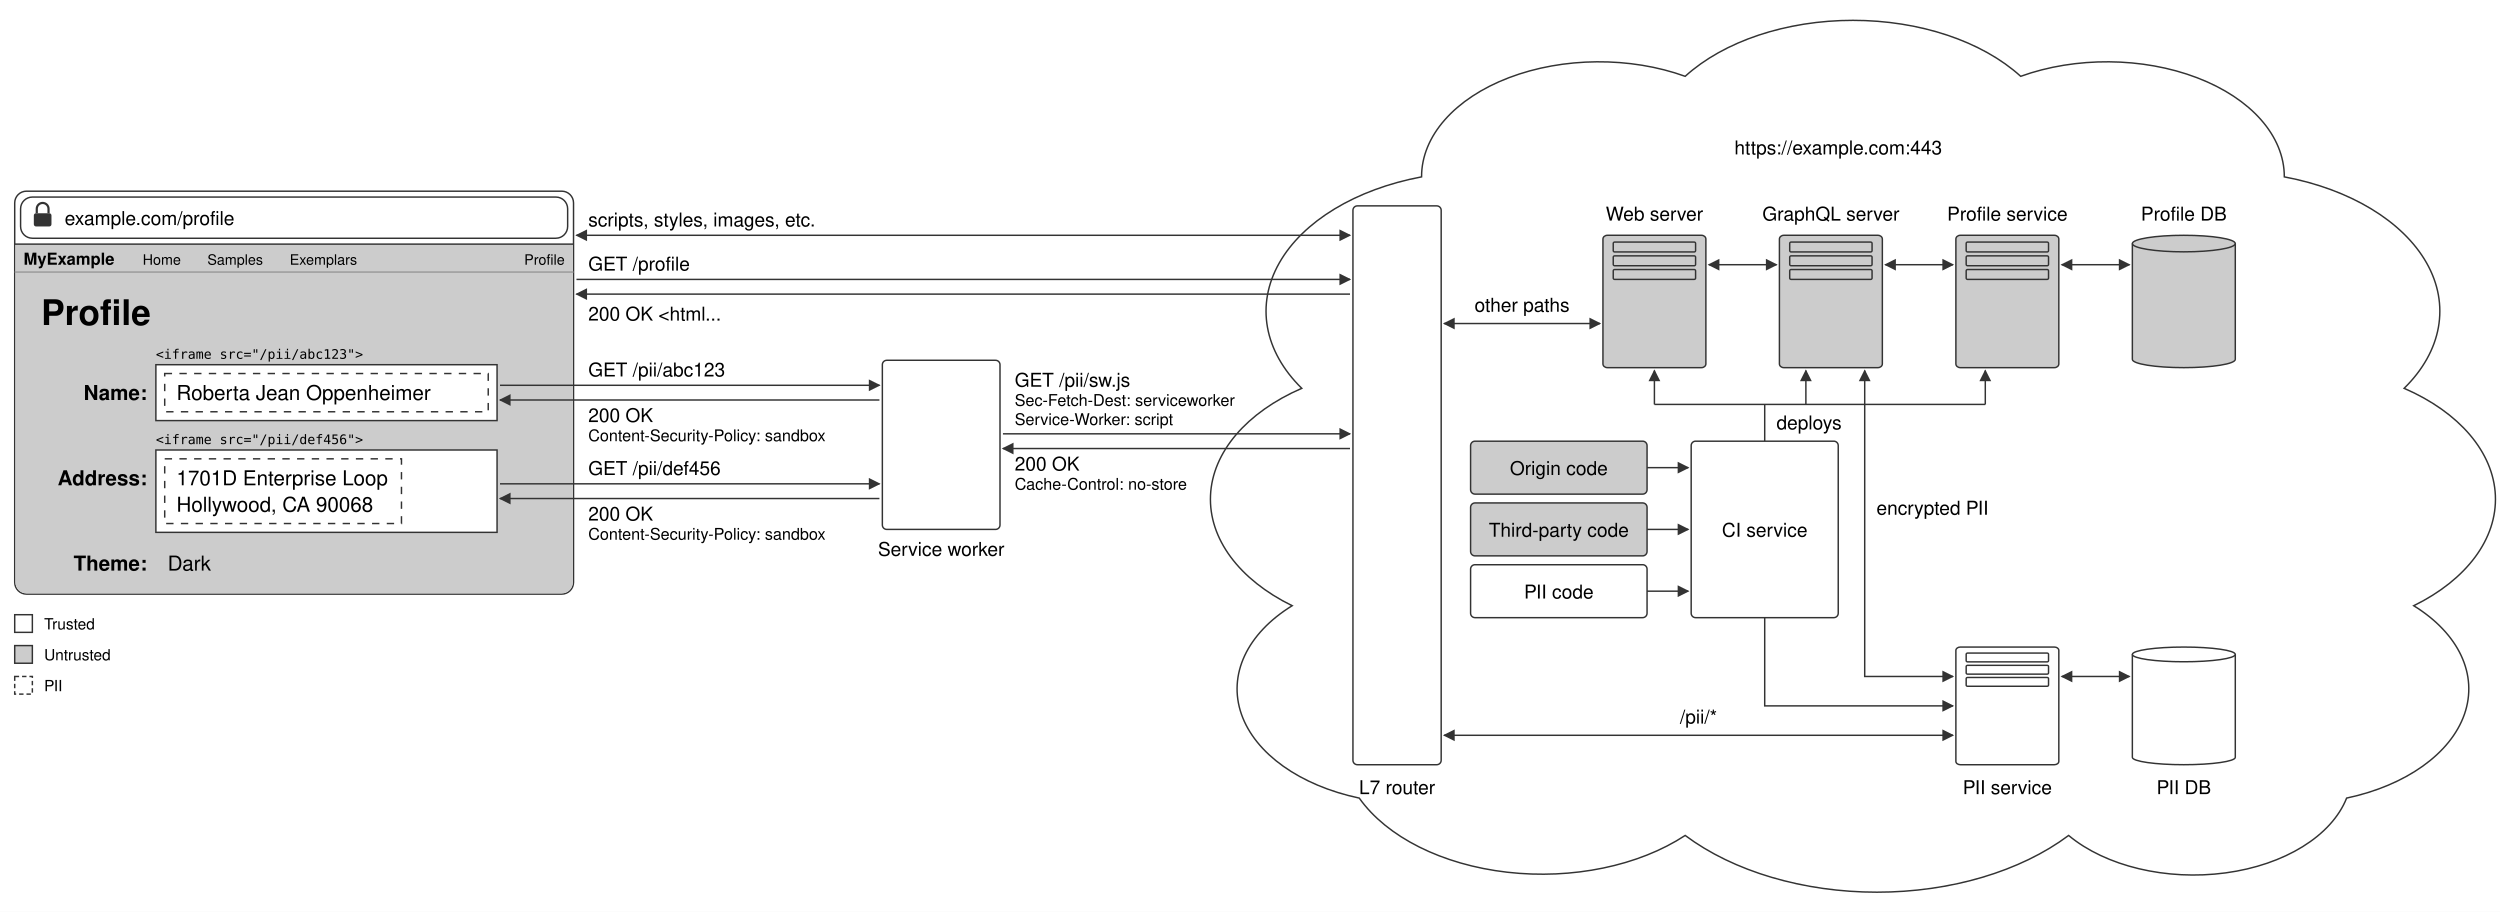
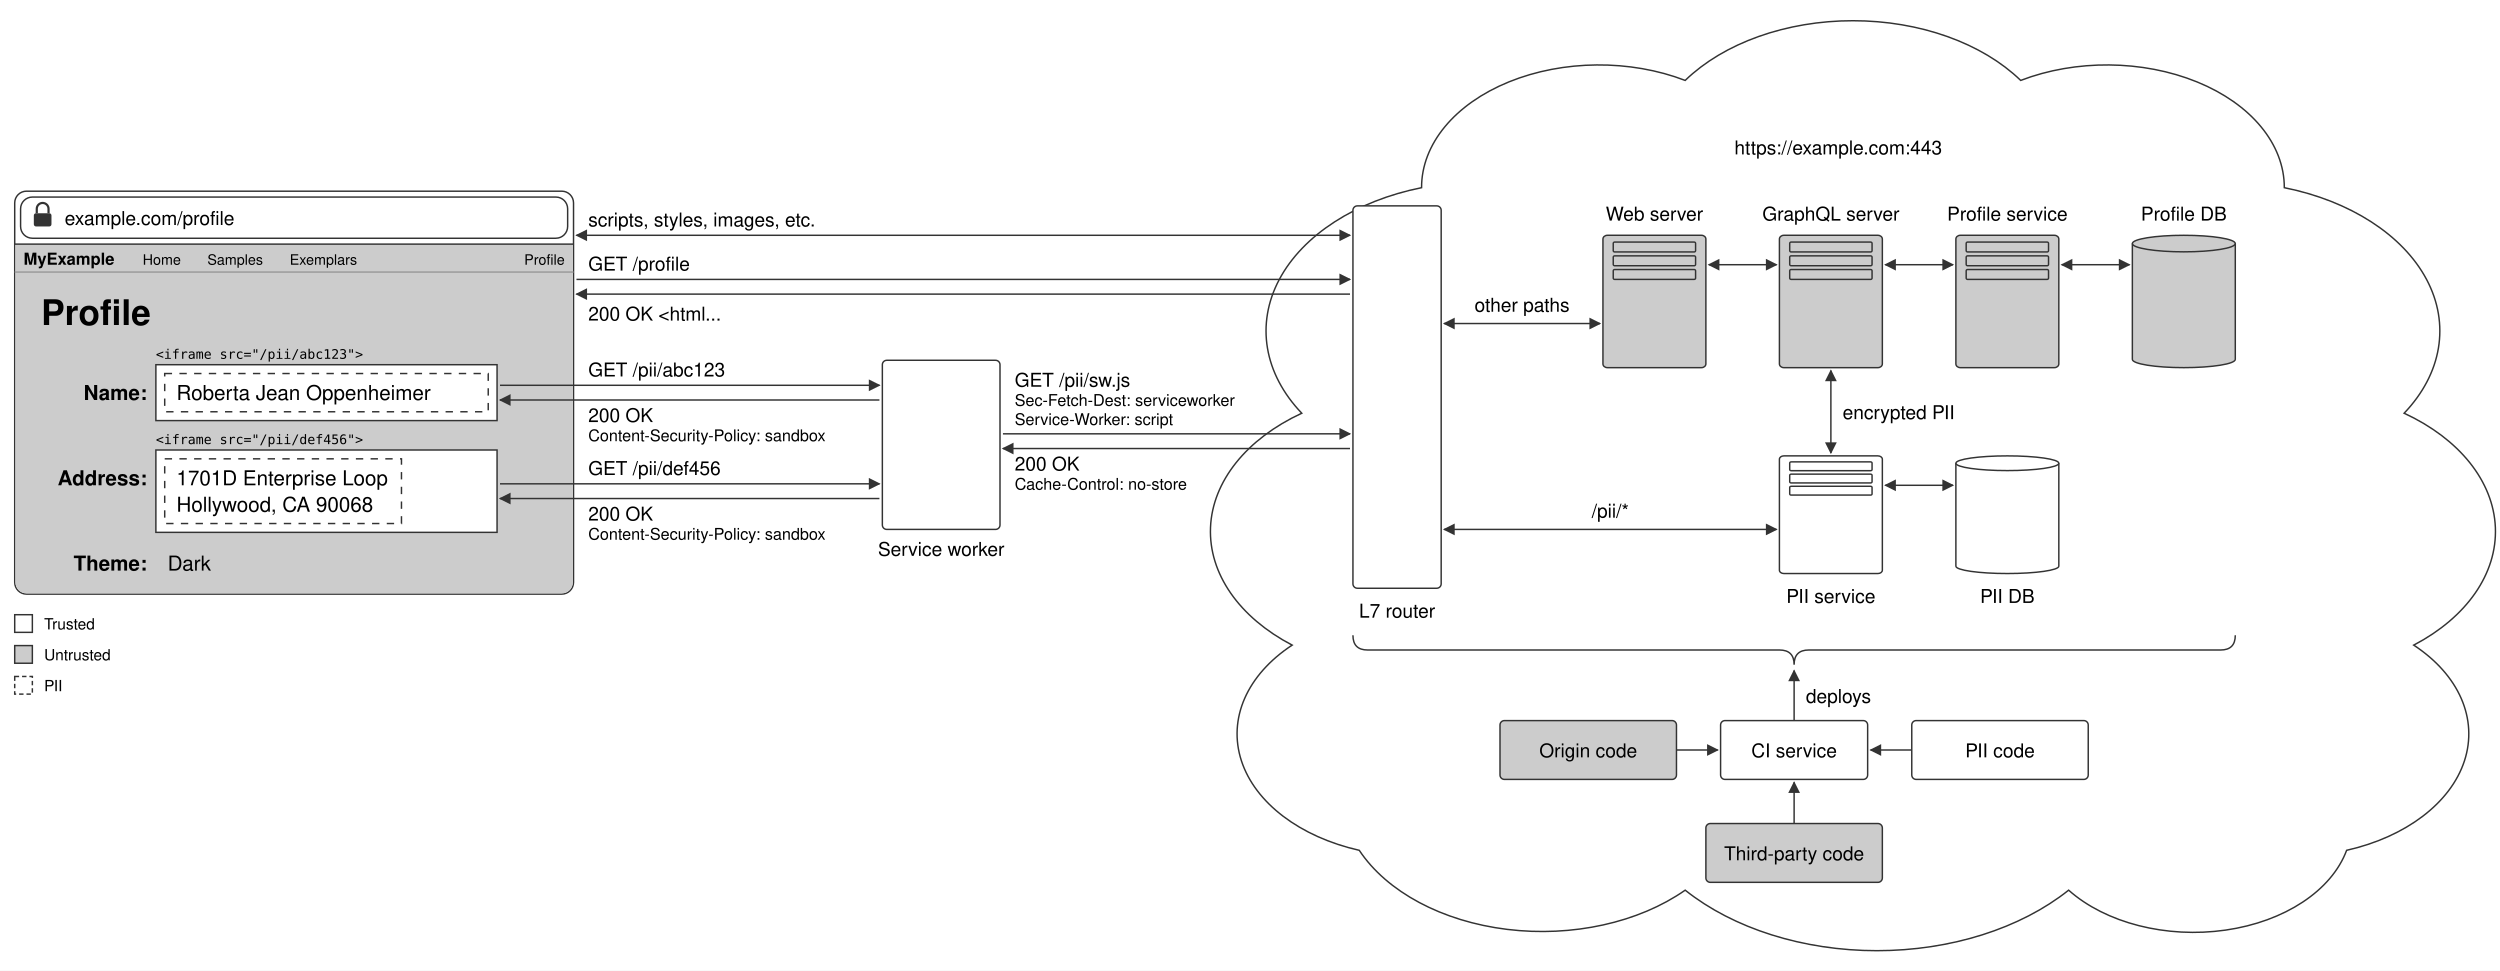
- <svg xmlns="http://www.w3.org/2000/svg" width="1700" height="620" viewBox="0 0 1700 620" font-family="-apple-system, BlinkMacSystemFont, 'Segoe UI', Helvetica, Arial, sans-serif" font-size="14" fill="#000">
+ <svg xmlns="http://www.w3.org/2000/svg" width="1700" height="660" viewBox="0 0 1700 660" font-family="-apple-system, BlinkMacSystemFont, 'Segoe UI', Helvetica, Arial, sans-serif" font-size="14" fill="#000">
  <defs>
    <marker id="arrowhead" viewBox="0 0 10 10" refX="9" refY="5" markerWidth="8" markerHeight="8" orient="auto-start-reverse">
      <path d="M0,0 L10,5 L0,10 z" fill="#333" />
    </marker>
    <symbol id="lock" viewBox="0 0 12 16" overflow="visible">
      <path d="M2,7 v-3 a4,4 0 0 1 8,0 v3" fill="none" stroke="#333" stroke-width="1.5" />
      <rect y="7" width="12" height="9" rx="1.5" fill="#333" />
    </symbol>
    <symbol id="cloud" viewBox="0 0 270 222" preserveAspectRatio="none" overflow="visible">
      <path d="M32,197.1              A37,28.9 0 0 1 18,148.7              A43,33.6 0 0 1 20,94              A45,35.2 0 0 1 45,40.8              A37,28.9 0 0 1 100,15.5              A43,33.6 0 0 1 170,15.5              A37,28.9 0 0 1 225,40.8              A45,35.2 0 0 1 250,94              A43,33.6 0 0 1 252,148.7              A37,28.9 0 0 1 238,197.1              A33,25.8 0 0 1 180,206.5              A53,41.5 0 0 1 100,206.5              A42,32.9 0 0 1 32,197.1 z" fill="inherit" stroke="#333" vector-effect="non-scaling-stroke" />
    </symbol>
    <symbol id="server" viewBox="0 0 70 105.6" preserveAspectRatio="none" overflow="visible">
      <rect width="70" height="105.6" rx="3" fill="inherit" stroke="#333" vector-effect="non-scaling-stroke" />
      <rect x="7" y="5.4" width="56" height="7.9" rx="1" fill="inherit" stroke="#333" vector-effect="non-scaling-stroke" />
      <rect x="7" y="16.4" width="56" height="7.9" rx="1" fill="inherit" stroke="#333" vector-effect="non-scaling-stroke" />
      <rect x="7" y="27.3" width="56" height="7.9" rx="1" fill="inherit" stroke="#333" vector-effect="non-scaling-stroke" />
    </symbol>
    <symbol id="legend" viewBox="0 0 70 60" overflow="visible">
      <rect width="12" height="12" fill="#fff" stroke="#333" />
      <text x="20" y="10" font-size="10.5">Trusted</text>
      <rect y="21" width="12" height="12" fill="#ccc" stroke="#333" />
      <text x="20" y="31" font-size="10.5">Untrusted</text>
      <rect y="42" width="12" height="12" fill="#fff" stroke="#333" stroke-dasharray="3 2" />
      <text x="20" y="52" font-size="10.5">PII</text>
    </symbol>
    <symbol id="database" viewBox="0 0 70 160" preserveAspectRatio="none" overflow="visible">
      <path d="M0,10 A35,10 0 0 1 70,10 V150 A35,10 0 0 1 0,150 Z" fill="inherit" stroke="#333" vector-effect="non-scaling-stroke" />
      <path d="M0,10 A35,10 0 0 0 70,10" fill="none" stroke="#333" vector-effect="non-scaling-stroke" />
    </symbol>
  </defs>
-   <rect width="1700" height="620" fill="#fff" />
+   <rect width="1700" height="660" fill="#fff" />
  <g transform="translate(0,120)">
    <rect x="10" y="10" width="380" height="274" rx="8" fill="#fff" stroke="#333" />
    <rect x="14" y="14" width="372" height="28" rx="8" fill="#fff" stroke="#333" />
    <use href="#lock" x="23" y="18" width="12" height="16" />
    <text x="44" y="33" font-size="13">example.com/profile</text>
    <path d="M10.5,46 H389.5 V276 A7.5,7.5 0 0 1 382,283.5 H18 A7.5,7.5 0 0 1 10.5,276 Z" fill="#ccc" />
    <line x1="10" y1="46" x2="390" y2="46" stroke="#333" />
    <text x="16" y="60" font-size="11.25" font-weight="bold">MyExample</text>
    <text x="97" y="60" font-size="9.75">Home</text>
    <text x="141" y="60" font-size="9.75">Samples</text>
    <text x="197" y="60" font-size="9.75">Exemplars</text>
    <text x="384" y="60" font-size="9.75" text-anchor="end">Profile</text>
    <line x1="10" y1="65" x2="390" y2="65" stroke="#999" />
    <text x="28" y="101" font-size="24" font-weight="bold">Profile</text>
    <text x="100" y="152" text-anchor="end" font-weight="bold">Name:</text>
    <text x="106" y="124" font-family="ui-monospace, SFMono-Regular, Menlo, Consolas, monospace" font-size="9">&lt;iframe src="/pii/abc123"&gt;</text>
    <rect x="106" y="128" width="232" height="38" fill="#fff" stroke="#333" />
    <rect x="112" y="134" width="220" height="26" fill="#fff" stroke="#333" stroke-dasharray="5 5" />
    <text x="120" y="152">Roberta Jean Oppenheimer</text>
    <text x="100" y="210" text-anchor="end" font-weight="bold">Address:</text>
    <text x="106" y="182" font-family="ui-monospace, SFMono-Regular, Menlo, Consolas, monospace" font-size="9">&lt;iframe src="/pii/def456"&gt;</text>
    <rect x="106" y="186" width="232" height="56" fill="#fff" stroke="#333" />
    <rect x="112" y="192" width="161" height="44" fill="#fff" stroke="#333" stroke-dasharray="5 5" />
    <text x="120" y="210">1701D Enterprise Loop<tspan x="120" dy="18">Hollywood, CA 90068</tspan>
    </text>
    <text x="100" y="268" text-anchor="end" font-weight="bold">Theme:</text>
    <text x="114" y="268">Dark</text>
  </g>
  <rect x="600" y="245" width="80" height="115" rx="3" fill="#fff" stroke="#333" />
  <text x="640" y="378" text-anchor="middle" font-size="13">Service worker</text>
-   <use href="#cloud" x="820" y="10" width="880" height="600" fill="#fff" />
+   <use href="#cloud" x="820" y="10" width="880" height="640" fill="#fff" />
  <text x="1250" y="105" text-anchor="middle" font-size="13">https://example.com:443</text>
-   <rect x="920" y="140" width="60" height="380" rx="3" fill="#fff" stroke="#333" />
-   <text x="950" y="540" text-anchor="middle" font-size="13">L7 router</text>
+   <rect x="920" y="140" width="60" height="260" rx="3" fill="#fff" stroke="#333" />
+   <text x="950" y="420" text-anchor="middle" font-size="13">L7 router</text>
  <text x="1125" y="150" text-anchor="middle" font-size="13">Web server</text>
  <text x="1245" y="150" text-anchor="middle" font-size="13">GraphQL server</text>
  <text x="1365" y="150" text-anchor="middle" font-size="13">Profile service</text>
  <text x="1485" y="150" text-anchor="middle" font-size="13">Profile DB</text>
  <use href="#server" x="1090" y="160" width="70" height="90" fill="#ccc" />
  <use href="#server" x="1210" y="160" width="70" height="90" fill="#ccc" />
  <use href="#server" x="1330" y="160" width="70" height="90" fill="#ccc" />
  <use href="#database" x="1450" y="160" width="70" height="90" fill="#ccc" />
  <line x1="1162" y1="180" x2="1208" y2="180" stroke="#333" marker-start="url(#arrowhead)" marker-end="url(#arrowhead)" />
  <line x1="1282" y1="180" x2="1328" y2="180" stroke="#333" marker-start="url(#arrowhead)" marker-end="url(#arrowhead)" />
  <line x1="1402" y1="180" x2="1448" y2="180" stroke="#333" marker-start="url(#arrowhead)" marker-end="url(#arrowhead)" />
-   <use href="#server" x="1330" y="440" width="70" height="80" fill="#fff" />
-   <use href="#database" x="1450" y="440" width="70" height="80" fill="#fff" />
-   <text x="1365" y="540" text-anchor="middle" font-size="13">PII service</text>
-   <text x="1485" y="540" text-anchor="middle" font-size="13">PII DB</text>
-   <line x1="1402" y1="460" x2="1448" y2="460" stroke="#333" marker-start="url(#arrowhead)" marker-end="url(#arrowhead)" />
+   <use href="#server" x="1210" y="310" width="70" height="80" fill="#fff" />
+   <use href="#database" x="1330" y="310" width="70" height="80" fill="#fff" />
+   <text x="1245" y="410" text-anchor="middle" font-size="13">PII service</text>
+   <text x="1365" y="410" text-anchor="middle" font-size="13">PII DB</text>
+   <line x1="1282" y1="330" x2="1328" y2="330" stroke="#333" marker-start="url(#arrowhead)" marker-end="url(#arrowhead)" />
+   <line x1="1245" y1="252" x2="1245" y2="308" stroke="#333" marker-start="url(#arrowhead)" marker-end="url(#arrowhead)" />
+   <text x="1253" y="285" font-size="13">encrypted PII</text>
  <line x1="982" y1="220" x2="1088" y2="220" stroke="#333" marker-start="url(#arrowhead)" marker-end="url(#arrowhead)" />
  <text x="1035" y="212" text-anchor="middle" font-size="13">other paths</text>
-   <line x1="982" y1="500" x2="1328" y2="500" stroke="#333" marker-start="url(#arrowhead)" marker-end="url(#arrowhead)" />
-   <text x="1155" y="492" text-anchor="middle" font-size="13">/pii/*</text>
-   <rect x="1000" y="300" width="120" height="36" rx="3" fill="#ccc" stroke="#333" />
-   <text x="1060" y="323" text-anchor="middle" font-size="13">Origin code</text>
-   <rect x="1000" y="342" width="120" height="36" rx="3" fill="#ccc" stroke="#333" />
-   <text x="1060" y="365" text-anchor="middle" font-size="13">Third-party code</text>
-   <rect x="1000" y="384" width="120" height="36" rx="3" fill="#fff" stroke="#333" />
-   <text x="1060" y="407" text-anchor="middle" font-size="13">PII code</text>
-   <line x1="1120" y1="318" x2="1148" y2="318" stroke="#333" marker-end="url(#arrowhead)" />
-   <line x1="1120" y1="360" x2="1148" y2="360" stroke="#333" marker-end="url(#arrowhead)" />
-   <line x1="1120" y1="402" x2="1148" y2="402" stroke="#333" marker-end="url(#arrowhead)" />
-   <rect x="1150" y="300" width="100" height="120" rx="3" fill="#fff" stroke="#333" />
-   <text x="1200" y="365" text-anchor="middle" font-size="13">CI service</text>
-   <path d="M1125,275 H1350 M1200,300 V275" fill="none" stroke="#333" />
-   <line x1="1125" y1="275" x2="1125" y2="252" stroke="#333" marker-end="url(#arrowhead)" />
-   <line x1="1228" y1="275" x2="1228" y2="252" stroke="#333" marker-end="url(#arrowhead)" />
-   <line x1="1350" y1="275" x2="1350" y2="252" stroke="#333" marker-end="url(#arrowhead)" />
-   <path d="M1200,420 V480 H1328" fill="none" stroke="#333" marker-end="url(#arrowhead)" />
-   <path d="M1268,252 V460 H1328" fill="none" stroke="#333" marker-start="url(#arrowhead)" marker-end="url(#arrowhead)" />
-   <text x="1276" y="350" font-size="13">encrypted PII</text>
-   <text x="1208" y="292" font-size="13">deploys</text>
+   <line x1="982" y1="360" x2="1208" y2="360" stroke="#333" marker-start="url(#arrowhead)" marker-end="url(#arrowhead)" />
+   <text x="1095" y="352" text-anchor="middle" font-size="13">/pii/*</text>
+   <path d="M920,432 Q920,442 930,442 H1210 Q1220,442 1220,452 Q1220,442 1230,442 H1510 Q1520,442 1520,432" fill="none" stroke="#333" />
+   <line x1="1220" y1="490" x2="1220" y2="456" stroke="#333" marker-end="url(#arrowhead)" />
+   <text x="1228" y="478" font-size="13">deploys</text>
+   <rect x="1170" y="490" width="100" height="40" rx="3" fill="#fff" stroke="#333" />
+   <text x="1220" y="515" text-anchor="middle" font-size="13">CI service</text>
+   <rect x="1020" y="490" width="120" height="40" rx="3" fill="#ccc" stroke="#333" />
+   <text x="1080" y="515" text-anchor="middle" font-size="13">Origin code</text>
+   <line x1="1140" y1="510" x2="1168" y2="510" stroke="#333" marker-end="url(#arrowhead)" />
+   <rect x="1300" y="490" width="120" height="40" rx="3" fill="#fff" stroke="#333" />
+   <text x="1360" y="515" text-anchor="middle" font-size="13">PII code</text>
+   <line x1="1300" y1="510" x2="1272" y2="510" stroke="#333" marker-end="url(#arrowhead)" />
+   <rect x="1160" y="560" width="120" height="40" rx="3" fill="#ccc" stroke="#333" />
+   <text x="1220" y="585" text-anchor="middle" font-size="13">Third-party code</text>
+   <line x1="1220" y1="560" x2="1220" y2="532" stroke="#333" marker-end="url(#arrowhead)" />
  <line x1="392" y1="160" x2="918" y2="160" stroke="#333" marker-start="url(#arrowhead)" marker-end="url(#arrowhead)" />
  <text x="400" y="154" font-size="13">scripts, styles, images, etc.</text>
  <line x1="392" y1="190" x2="918" y2="190" stroke="#333" marker-end="url(#arrowhead)" />
  <text x="400" y="184" font-size="13">GET /profile</text>
  <line x1="918" y1="200" x2="392" y2="200" stroke="#333" marker-end="url(#arrowhead)" />
  <text x="400" y="218" font-size="13">200 OK &lt;html...</text>
  <line x1="682" y1="295" x2="918" y2="295" stroke="#333" marker-end="url(#arrowhead)" />
  <text x="690" y="263" font-size="13">GET /pii/sw.js<tspan x="690" dy="13" font-size="11">Sec-Fetch-Dest: serviceworker</tspan>
    <tspan x="690" dy="13" font-size="11">Service-Worker: script</tspan>
  </text>
  <line x1="918" y1="305" x2="682" y2="305" stroke="#333" marker-end="url(#arrowhead)" />
  <text x="690" y="320" font-size="13">200 OK<tspan x="690" dy="13" font-size="11">Cache-Control: no-store</tspan>
  </text>
  <line x1="340" y1="262" x2="598" y2="262" stroke="#333" marker-end="url(#arrowhead)" />
  <text x="400" y="256" font-size="13">GET /pii/abc123</text>
  <line x1="598" y1="272" x2="340" y2="272" stroke="#333" marker-end="url(#arrowhead)" />
  <text x="400" y="287" font-size="13">200 OK<tspan x="400" dy="13" font-size="11">Content-Security-Policy: sandbox</tspan>
  </text>
  <line x1="340" y1="329" x2="598" y2="329" stroke="#333" marker-end="url(#arrowhead)" />
  <text x="400" y="323" font-size="13">GET /pii/def456</text>
  <line x1="598" y1="339" x2="340" y2="339" stroke="#333" marker-end="url(#arrowhead)" />
  <text x="400" y="354" font-size="13">200 OK<tspan x="400" dy="13" font-size="11">Content-Security-Policy: sandbox</tspan>
  </text>
  <g transform="translate(0,157)">
    <use href="#legend" x="10" y="261" width="70" height="60" />
  </g>
</svg>
